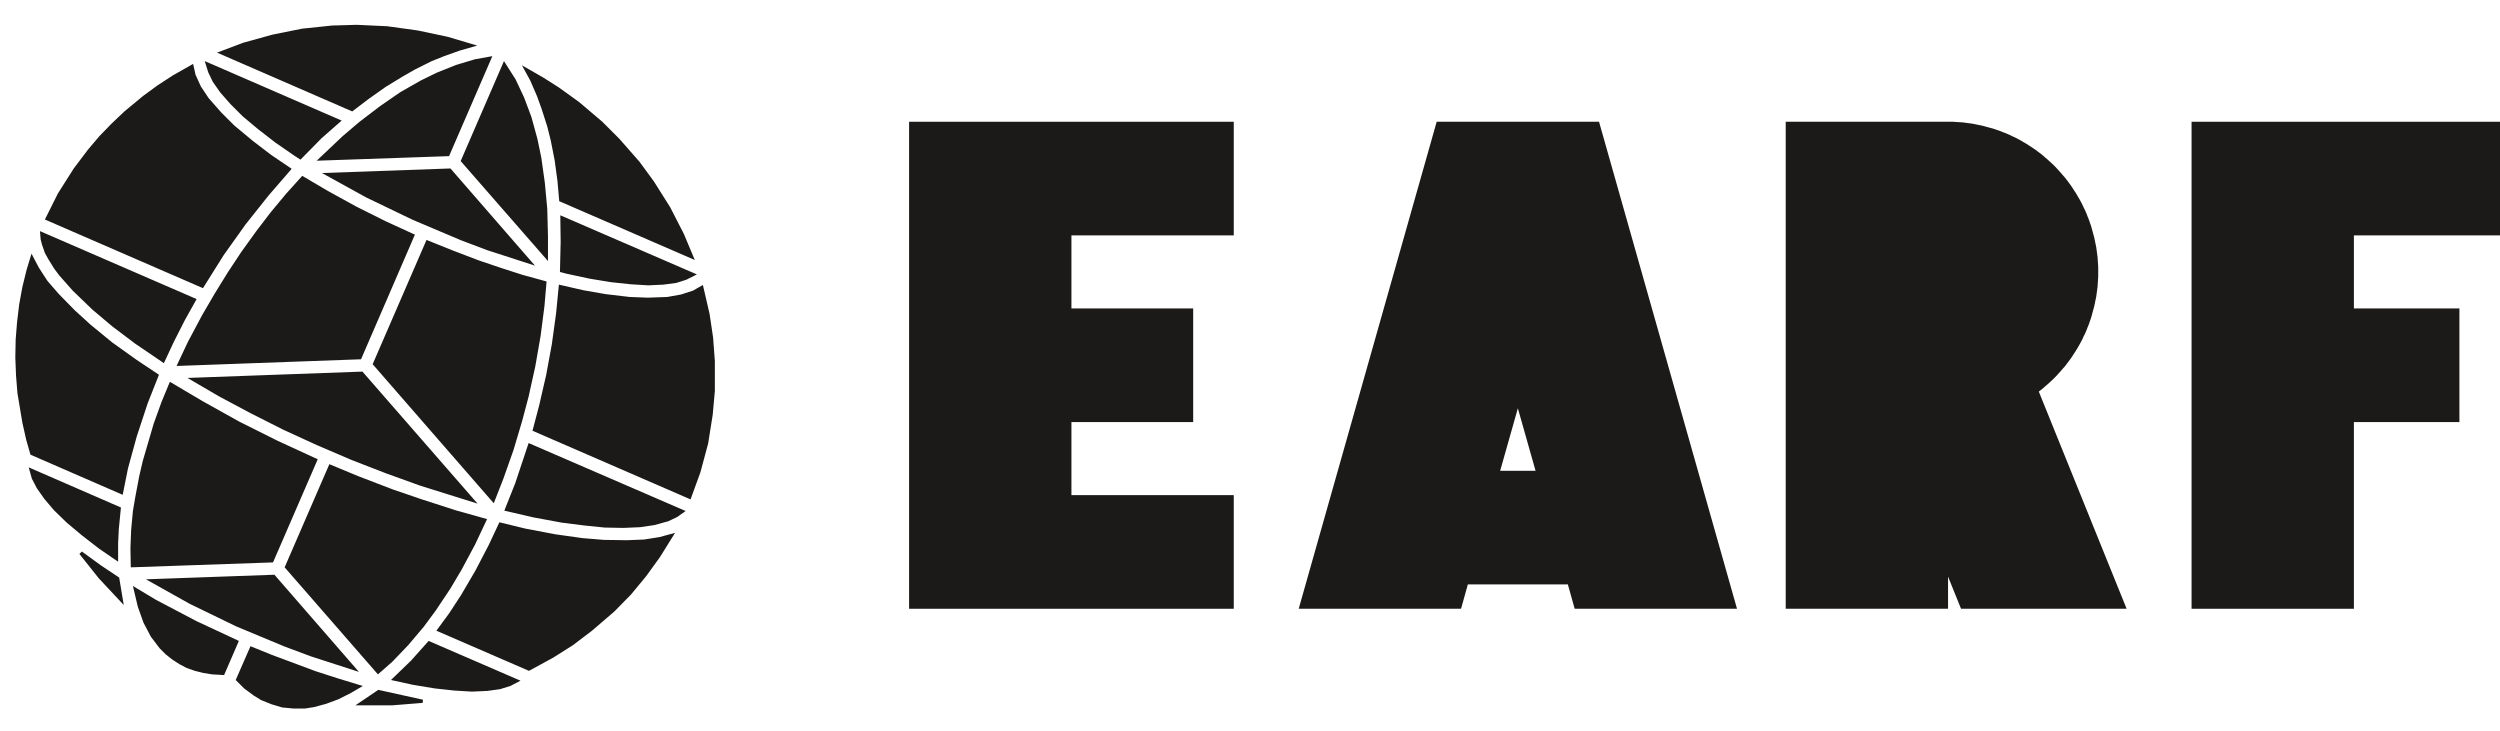
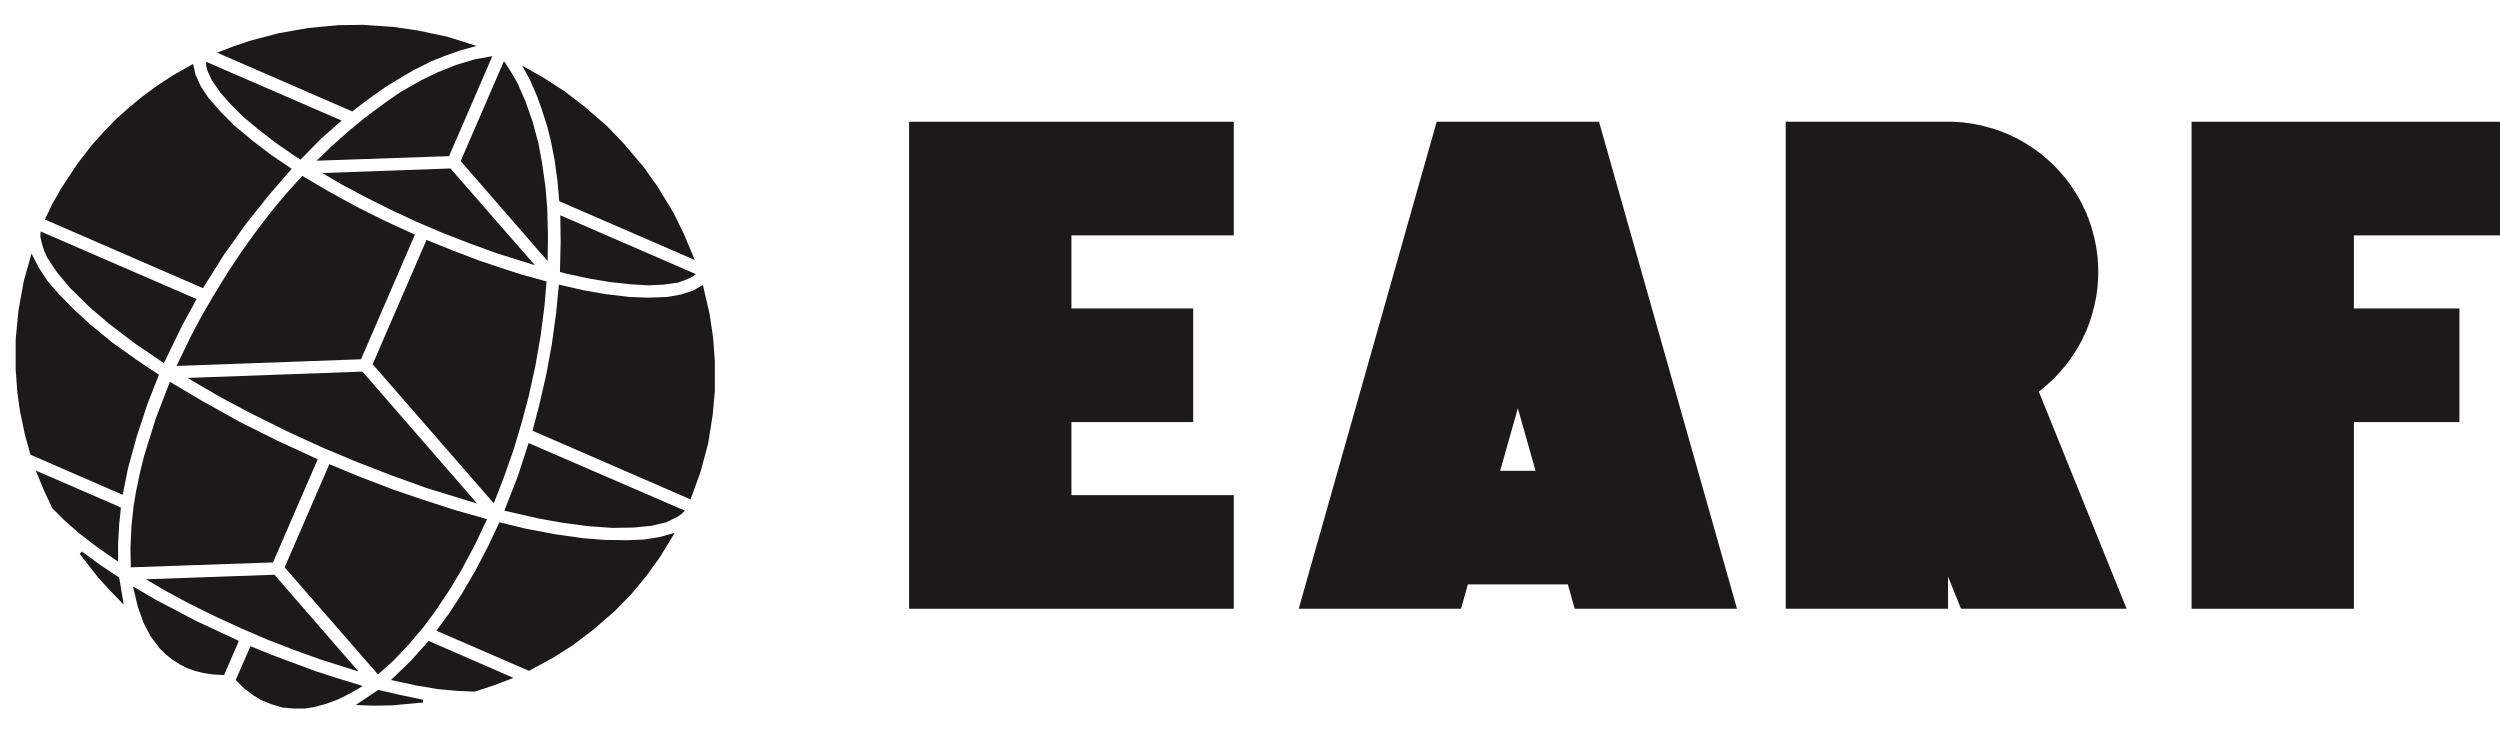
<svg xmlns="http://www.w3.org/2000/svg" viewBox="0 0 1540 450" role="img" aria-label="EARF">
  <g transform="translate(225 225) scale(216.8675)">
-     <path d="M-0.267 0.822L-0.141 0.869L-0.079 0.889L-0.007 0.911L-0.041 0.931L-0.077 0.949L-0.112 0.962L-0.146 0.971L-0.171 0.975L-0.204 0.975L-0.236 0.972L-0.266 0.963L-0.296 0.951L-0.317 0.938L-0.344 0.918L-0.368 0.894L-0.326 0.798L-0.267 0.822Z M-0.595 0.666L-0.479 0.727L-0.359 0.783L-0.401 0.880L-0.435 0.878L-0.460 0.874L-0.484 0.868L-0.507 0.860L-0.528 0.849L-0.548 0.836L-0.567 0.821L-0.584 0.804L-0.609 0.771L-0.630 0.731L-0.646 0.686L-0.660 0.627L-0.595 0.666Z M-0.018 0.871L-0.154 0.827L-0.229 0.799L-0.366 0.742L-0.498 0.678L-0.623 0.608L-0.258 0.595L-0.018 0.871Z M-0.750 0.569L-0.699 0.603L-0.686 0.681L-0.757 0.605L-0.812 0.536L-0.805 0.529L-0.750 0.569Z M-0.700 0.465L-0.702 0.506L-0.702 0.558L-0.756 0.521L-0.805 0.483L-0.848 0.447L-0.884 0.412L-0.912 0.379L-0.933 0.349L-0.947 0.322L-0.956 0.290L-0.694 0.404L-0.700 0.465Z M-0.665 0.468L-0.660 0.414L-0.653 0.373L-0.642 0.315L-0.632 0.272L-0.601 0.166L-0.579 0.105L-0.555 0.047L-0.462 0.102L-0.358 0.160L-0.248 0.215L-0.135 0.267L-0.262 0.560L-0.666 0.574L-0.667 0.519L-0.665 0.468Z M0.319 0.393L0.156 0.342L0.059 0.307L-0.039 0.269L-0.137 0.227L-0.233 0.183L-0.326 0.136L-0.416 0.088L-0.505 0.036L-0.008 0.018L0.319 0.393Z M-0.988 0.079L-0.992 0.029L-0.994 -0.022L-0.993 -0.073L-0.989 -0.123L-0.983 -0.173L-0.974 -0.222L-0.962 -0.271L-0.948 -0.317L-0.927 -0.277L-0.903 -0.240L-0.871 -0.203L-0.825 -0.156L-0.780 -0.115L-0.719 -0.065L-0.649 -0.015L-0.586 0.027L-0.618 0.108L-0.649 0.202L-0.674 0.293L-0.689 0.368L-0.951 0.254L-0.963 0.212L-0.974 0.163L-0.988 0.079Z M-0.512 -0.129L-0.544 -0.066L-0.572 -0.006L-0.653 -0.061L-0.718 -0.110L-0.775 -0.158L-0.831 -0.212L-0.869 -0.255L-0.884 -0.275L-0.900 -0.301L-0.910 -0.319L-0.918 -0.342L-0.922 -0.357L-0.924 -0.381L-0.479 -0.188L-0.512 -0.129Z M-0.504 -0.066L-0.463 -0.143L-0.428 -0.203L-0.391 -0.263L-0.352 -0.322L-0.311 -0.379L-0.269 -0.434L-0.225 -0.487L-0.179 -0.538L-0.106 -0.495L-0.026 -0.451L0.058 -0.409L0.141 -0.371L-0.012 -0.017L-0.536 0.002L-0.504 -0.066Z M-0.828 -0.559L-0.788 -0.612L-0.755 -0.651L-0.720 -0.687L-0.683 -0.722L-0.631 -0.765L-0.590 -0.795L-0.547 -0.823L-0.489 -0.856L-0.482 -0.825L-0.467 -0.792L-0.445 -0.759L-0.409 -0.718L-0.372 -0.681L-0.319 -0.637L-0.268 -0.598L-0.209 -0.558L-0.274 -0.483L-0.340 -0.400L-0.402 -0.313L-0.461 -0.219L-0.910 -0.414L-0.873 -0.488L-0.828 -0.559Z M-0.124 -0.645L-0.184 -0.584L-0.201 -0.595L-0.256 -0.633L-0.305 -0.671L-0.348 -0.707L-0.383 -0.742L-0.412 -0.775L-0.433 -0.805L-0.446 -0.832L-0.456 -0.864L-0.067 -0.695L-0.124 -0.645Z M-0.347 -0.916L-0.264 -0.939L-0.180 -0.956L-0.094 -0.965L-0.024 -0.967L0.062 -0.963L0.149 -0.951L0.234 -0.933L0.318 -0.908L0.269 -0.894L0.224 -0.878L0.189 -0.864L0.141 -0.840L0.106 -0.820L0.057 -0.790L0.009 -0.756L-0.037 -0.721L-0.421 -0.888L-0.347 -0.916Z M0.037 0.922L0.164 0.950L0.163 0.959L0.076 0.966L-0.028 0.966L0.037 0.922Z M0.130 0.839L0.180 0.783L0.441 0.896L0.412 0.911L0.383 0.920L0.347 0.925L0.303 0.927L0.253 0.924L0.198 0.918L0.137 0.908L0.073 0.894L0.130 0.839Z M0.238 0.705L0.272 0.653L0.313 0.583L0.351 0.510L0.381 0.446L0.455 0.464L0.539 0.480L0.617 0.491L0.678 0.496L0.743 0.497L0.792 0.495L0.836 0.488L0.880 0.476L0.837 0.545L0.798 0.599L0.755 0.651L0.708 0.699L0.644 0.754L0.590 0.795L0.533 0.831L0.465 0.868L0.202 0.754L0.238 0.705Z M-0.020 0.315L0.079 0.353L0.161 0.381L0.257 0.412L0.346 0.437L0.312 0.509L0.274 0.580L0.242 0.634L0.200 0.697L0.166 0.743L0.122 0.795L0.077 0.842L0.036 0.878L-0.229 0.574L-0.102 0.281L-0.020 0.315Z M0.426 0.335L0.464 0.221L0.910 0.414L0.886 0.431L0.861 0.443L0.821 0.454L0.780 0.460L0.733 0.462L0.680 0.461L0.621 0.455L0.558 0.447L0.477 0.432L0.395 0.413L0.426 0.335Z M0.494 0.114L0.514 0.027L0.530 -0.060L0.542 -0.147L0.550 -0.229L0.620 -0.213L0.683 -0.202L0.751 -0.194L0.803 -0.192L0.858 -0.194L0.897 -0.201L0.931 -0.212L0.959 -0.228L0.978 -0.146L0.988 -0.079L0.993 -0.012L0.993 0.073L0.987 0.140L0.974 0.222L0.952 0.304L0.924 0.381L0.475 0.186L0.494 0.114Z M0.246 -0.327L0.322 -0.298L0.384 -0.277L0.446 -0.257L0.515 -0.238L0.509 -0.168L0.498 -0.083L0.483 0.003L0.464 0.089L0.446 0.157L0.421 0.241L0.392 0.323L0.365 0.392L0.021 -0.003L0.174 -0.356L0.246 -0.327Z M0.555 -0.350L0.554 -0.426L0.942 -0.258L0.912 -0.243L0.884 -0.234L0.847 -0.229L0.804 -0.227L0.754 -0.230L0.698 -0.236L0.637 -0.246L0.572 -0.260L0.553 -0.265L0.555 -0.350Z M0.482 -0.283L0.346 -0.327L0.272 -0.355L0.135 -0.413L0.002 -0.477L-0.123 -0.546L0.242 -0.559L0.482 -0.283Z M0.550 -0.789L0.607 -0.748L0.673 -0.692L0.722 -0.643L0.779 -0.578L0.820 -0.522L0.866 -0.449L0.905 -0.373L0.936 -0.299L0.551 -0.466L0.546 -0.523L0.538 -0.582L0.527 -0.638L0.517 -0.678L0.501 -0.728L0.488 -0.764L0.469 -0.808L0.445 -0.852L0.506 -0.817L0.550 -0.789Z M0.427 -0.812L0.451 -0.761L0.472 -0.705L0.489 -0.643L0.500 -0.590L0.510 -0.519L0.517 -0.444L0.519 -0.366L0.519 -0.296L0.271 -0.580L0.394 -0.864L0.427 -0.812Z M-0.064 -0.651L-0.017 -0.691L0.042 -0.736L0.100 -0.776L0.158 -0.809L0.203 -0.831L0.258 -0.853L0.311 -0.869L0.361 -0.878L0.238 -0.594L-0.138 -0.581L-0.064 -0.651Z" fill="#1C1A18" fill-rule="evenodd" />
+     <path d="M-0.267 0.822L-0.141 0.869L-0.079 0.889L-0.007 0.911L-0.041 0.931L-0.077 0.949L-0.112 0.962L-0.146 0.971L-0.171 0.975L-0.204 0.975L-0.236 0.972L-0.266 0.963L-0.296 0.951L-0.317 0.938L-0.344 0.918L-0.368 0.894L-0.326 0.798L-0.267 0.822Z M-0.595 0.666L-0.479 0.727L-0.359 0.783L-0.401 0.880L-0.435 0.878L-0.460 0.874L-0.484 0.868L-0.507 0.860L-0.528 0.849L-0.548 0.836L-0.567 0.821L-0.584 0.804L-0.609 0.771L-0.630 0.731L-0.646 0.686L-0.660 0.628L-0.595 0.666Z M-0.019 0.870L-0.129 0.835L-0.204 0.808L-0.279 0.779L-0.353 0.747L-0.427 0.713L-0.498 0.678L-0.567 0.641L-0.623 0.608L-0.258 0.595L-0.019 0.870Z M-0.750 0.569L-0.699 0.603L-0.686 0.680L-0.722 0.643L-0.757 0.605L-0.811 0.536L-0.805 0.529L-0.750 0.569Z M-0.699 0.452L-0.702 0.506L-0.702 0.558L-0.765 0.514L-0.813 0.477L-0.854 0.441L-0.889 0.406L-0.912 0.357L-0.936 0.299L-0.694 0.404L-0.699 0.452Z M-0.664 0.455L-0.658 0.400L-0.651 0.358L-0.639 0.301L-0.628 0.257L-0.595 0.151L-0.555 0.047L-0.462 0.102L-0.358 0.160L-0.248 0.215L-0.135 0.267L-0.262 0.560L-0.666 0.574L-0.667 0.519L-0.664 0.455Z M0.318 0.393L0.172 0.348L0.075 0.313L-0.023 0.275L-0.121 0.234L-0.217 0.190L-0.326 0.136L-0.416 0.088L-0.505 0.036L-0.008 0.018L0.318 0.393Z M-0.993 0.012L-0.993 -0.073L-0.985 -0.156L-0.970 -0.239L-0.948 -0.317L-0.927 -0.277L-0.903 -0.240L-0.871 -0.203L-0.825 -0.156L-0.780 -0.115L-0.719 -0.065L-0.649 -0.015L-0.586 0.027L-0.618 0.108L-0.649 0.202L-0.674 0.293L-0.689 0.368L-0.951 0.254L-0.967 0.196L-0.981 0.129L-0.988 0.079L-0.993 0.012Z M-0.520 -0.113L-0.572 -0.006L-0.653 -0.061L-0.728 -0.118L-0.784 -0.166L-0.838 -0.219L-0.874 -0.262L-0.888 -0.282L-0.904 -0.307L-0.912 -0.325L-0.919 -0.347L-0.923 -0.366L-0.922 -0.380L-0.479 -0.188L-0.520 -0.113Z M-0.496 -0.081L-0.463 -0.143L-0.428 -0.203L-0.391 -0.263L-0.352 -0.322L-0.311 -0.379L-0.269 -0.434L-0.225 -0.487L-0.179 -0.538L-0.106 -0.495L-0.026 -0.451L0.058 -0.409L0.141 -0.371L-0.012 -0.017L-0.536 0.002L-0.496 -0.081Z M-0.818 -0.572L-0.777 -0.625L-0.743 -0.663L-0.708 -0.699L-0.670 -0.733L-0.631 -0.765L-0.590 -0.795L-0.547 -0.823L-0.489 -0.856L-0.482 -0.825L-0.467 -0.792L-0.445 -0.759L-0.409 -0.718L-0.372 -0.681L-0.319 -0.637L-0.268 -0.598L-0.209 -0.558L-0.274 -0.483L-0.340 -0.400L-0.402 -0.313L-0.461 -0.219L-0.910 -0.414L-0.889 -0.458L-0.864 -0.502L-0.818 -0.572Z M-0.124 -0.645L-0.184 -0.584L-0.201 -0.595L-0.256 -0.633L-0.305 -0.671L-0.348 -0.707L-0.383 -0.742L-0.412 -0.775L-0.436 -0.810L-0.448 -0.836L-0.452 -0.851L-0.452 -0.862L-0.067 -0.695L-0.124 -0.645Z M-0.330 -0.921L-0.247 -0.943L-0.162 -0.958L-0.076 -0.966L-0.007 -0.967L0.080 -0.961L0.149 -0.951L0.234 -0.933L0.316 -0.907L0.269 -0.894L0.224 -0.878L0.189 -0.864L0.141 -0.840L0.106 -0.820L0.057 -0.790L0.009 -0.756L-0.037 -0.721L-0.421 -0.888L-0.379 -0.904L-0.330 -0.921Z M0.037 0.922L0.097 0.936L0.164 0.950L0.164 0.958L0.076 0.966L0.024 0.967L-0.027 0.965L0.037 0.922Z M0.130 0.839L0.180 0.783L0.421 0.888L0.363 0.910L0.311 0.927L0.262 0.925L0.207 0.920L0.147 0.910L0.073 0.894L0.130 0.839Z M0.238 0.705L0.272 0.653L0.313 0.583L0.351 0.510L0.381 0.446L0.455 0.464L0.539 0.480L0.617 0.491L0.678 0.496L0.743 0.497L0.792 0.495L0.836 0.488L0.879 0.476L0.837 0.545L0.798 0.599L0.755 0.651L0.708 0.699L0.644 0.754L0.590 0.795L0.533 0.831L0.465 0.868L0.202 0.754L0.238 0.705Z M-0.020 0.315L0.079 0.353L0.161 0.381L0.257 0.412L0.346 0.437L0.312 0.509L0.274 0.580L0.242 0.634L0.200 0.697L0.166 0.743L0.122 0.795L0.077 0.842L0.036 0.878L-0.229 0.574L-0.102 0.281L-0.020 0.315Z M0.432 0.319L0.464 0.221L0.908 0.413L0.898 0.423L0.886 0.431L0.855 0.446L0.813 0.456L0.762 0.461L0.702 0.462L0.633 0.457L0.558 0.447L0.491 0.435L0.395 0.413L0.432 0.319Z M0.494 0.114L0.514 0.027L0.530 -0.060L0.542 -0.147L0.550 -0.229L0.620 -0.213L0.683 -0.202L0.751 -0.194L0.803 -0.192L0.858 -0.194L0.897 -0.201L0.931 -0.212L0.959 -0.228L0.978 -0.146L0.988 -0.079L0.993 -0.012L0.993 0.073L0.987 0.140L0.974 0.222L0.952 0.304L0.924 0.381L0.475 0.186L0.494 0.114Z M0.246 -0.327L0.322 -0.298L0.384 -0.277L0.446 -0.257L0.515 -0.238L0.509 -0.168L0.498 -0.083L0.483 0.003L0.464 0.089L0.446 0.157L0.421 0.241L0.392 0.323L0.365 0.392L0.021 -0.003L0.174 -0.356L0.246 -0.327Z M0.555 -0.350L0.554 -0.426L0.939 -0.259L0.930 -0.252L0.916 -0.245L0.889 -0.235L0.847 -0.229L0.804 -0.227L0.754 -0.230L0.698 -0.236L0.637 -0.246L0.572 -0.260L0.553 -0.265L0.555 -0.350Z M0.482 -0.284L0.371 -0.319L0.297 -0.346L0.222 -0.375L0.147 -0.407L0.074 -0.441L0.002 -0.477L-0.066 -0.513L-0.122 -0.546L0.242 -0.559L0.482 -0.284Z M0.565 -0.779L0.620 -0.737L0.686 -0.680L0.734 -0.630L0.790 -0.564L0.830 -0.508L0.875 -0.434L0.905 -0.373L0.936 -0.299L0.551 -0.466L0.546 -0.523L0.538 -0.582L0.527 -0.638L0.517 -0.678L0.501 -0.728L0.488 -0.764L0.469 -0.808L0.446 -0.851L0.506 -0.817L0.565 -0.779Z M0.432 -0.802L0.455 -0.750L0.475 -0.693L0.492 -0.630L0.502 -0.576L0.512 -0.505L0.517 -0.444L0.519 -0.366L0.518 -0.296L0.271 -0.580L0.394 -0.864L0.416 -0.830L0.432 -0.802Z M-0.052 -0.661L-0.005 -0.700L0.054 -0.744L0.100 -0.776L0.158 -0.809L0.203 -0.831L0.258 -0.853L0.311 -0.869L0.361 -0.878L0.238 -0.594L-0.138 -0.581L-0.099 -0.619L-0.052 -0.661Z" fill="#1C1A18" fill-rule="evenodd" />
  </g>
  <g transform="translate(560 75)" fill="#1C1A18">
    <path d="M0.0 70.0L0.0 115.0L0.0 185.0L0.0 230.0L0.0 300.0L100.0 300.0L200.0 300.0L200.0 230.0L100.0 230.0L100.0 185.0L175.0 185.0L175.0 115.0L100.0 115.0L100.0 70.0L200.0 70.0L200.0 0.0L100.0 0.0L0.0 0.0L0.0 70.0Z" />
    <path d="M340.0 300.0L344.2 285.0L405.8 285.0L410.0 300.0L510.0 300.0L425.0 0.0L325.0 0.0L240.0 300.0L340.0 300.0Z M375.0 176.5L385.9 215.0L364.1 215.0L375.0 176.5Z" />
    <path d="M732.5 91.0L732.5 89.5L732.4 88.0L732.3 86.5L732.2 84.9L732.1 83.4L731.9 81.9L731.7 80.4L731.5 78.9L731.3 77.4L731.0 75.9L730.7 74.5L730.4 73.0L730.1 71.5L729.7 70.0L729.3 68.6L728.9 67.1L728.5 65.6L728.1 64.2L727.6 62.8L727.1 61.3L726.6 59.9L726.0 58.5L725.5 57.1L724.9 55.7L724.3 54.3L723.6 53.0L723.0 51.6L722.3 50.2L721.6 48.9L720.9 47.6L720.1 46.3L719.3 44.9L718.6 43.7L717.7 42.4L716.9 41.1L716.1 39.9L715.2 38.6L714.3 37.4L713.4 36.2L712.5 35.0L711.5 33.8L710.5 32.7L709.5 31.5L708.5 30.4L707.5 29.3L706.5 28.2L705.4 27.1L704.3 26.0L703.2 25.0L702.1 24.0L701.0 23.0L699.8 22.0L698.7 21.0L697.5 20.0L696.3 19.1L695.1 18.2L693.9 17.3L692.6 16.4L691.4 15.6L690.1 14.8L688.8 13.9L687.6 13.2L686.2 12.4L684.9 11.6L683.6 10.9L682.3 10.2L680.9 9.5L679.5 8.9L678.2 8.2L676.8 7.6L675.4 7.0L674.0 6.5L672.6 5.9L671.2 5.4L669.7 4.9L668.3 4.4L666.9 4.0L665.4 3.6L663.9 3.2L662.5 2.8L661.0 2.4L659.5 2.1L658.0 1.8L656.6 1.5L655.1 1.2L653.6 1.0L652.1 0.8L650.6 0.6L649.1 0.4L647.6 0.3L646.0 0.2L644.5 0.1L643.0 0.0L641.5 0.0L640.0 0.0L540.0 0.0L540.0 300.0L640.0 300.0L640.0 280.2L648.0 300.0L750.0 300.0L695.9 166.2L696.3 165.9L697.5 165.0L698.7 164.0L699.8 163.0L701.0 162.0L702.1 161.0L703.2 160.0L704.3 159.0L705.4 157.9L706.5 156.8L707.5 155.7L708.5 154.6L709.5 153.5L710.5 152.3L711.5 151.2L712.5 150.0L713.4 148.8L714.3 147.6L715.2 146.4L716.1 145.1L716.9 143.9L717.7 142.6L718.6 141.3L719.3 140.1L720.1 138.8L720.9 137.4L721.6 136.1L722.3 134.8L723.0 133.4L723.6 132.0L724.3 130.7L724.9 129.3L725.5 127.9L726.0 126.5L726.6 125.1L727.1 123.7L727.6 122.2L728.1 120.8L728.5 119.4L728.9 117.9L729.3 116.4L729.7 115.0L730.1 113.5L730.4 112.0L730.7 110.5L731.0 109.1L731.3 107.6L731.5 106.1L731.7 104.6L731.9 103.1L732.1 101.6L732.2 100.1L732.3 98.5L732.4 97.0L732.5 95.5L732.5 94.0L732.5 92.5L732.5 91.0Z" />
    <path d="M790.0 0.0L790.0 70.0L790.0 115.0L790.0 185.0L790.0 300.0L890.0 300.0L890.0 185.0L955.0 185.0L955.0 115.0L890.0 115.0L890.0 70.0L980.0 70.0L980.0 0.0L890.0 0.0L790.0 0.0Z" />
  </g>
</svg>
